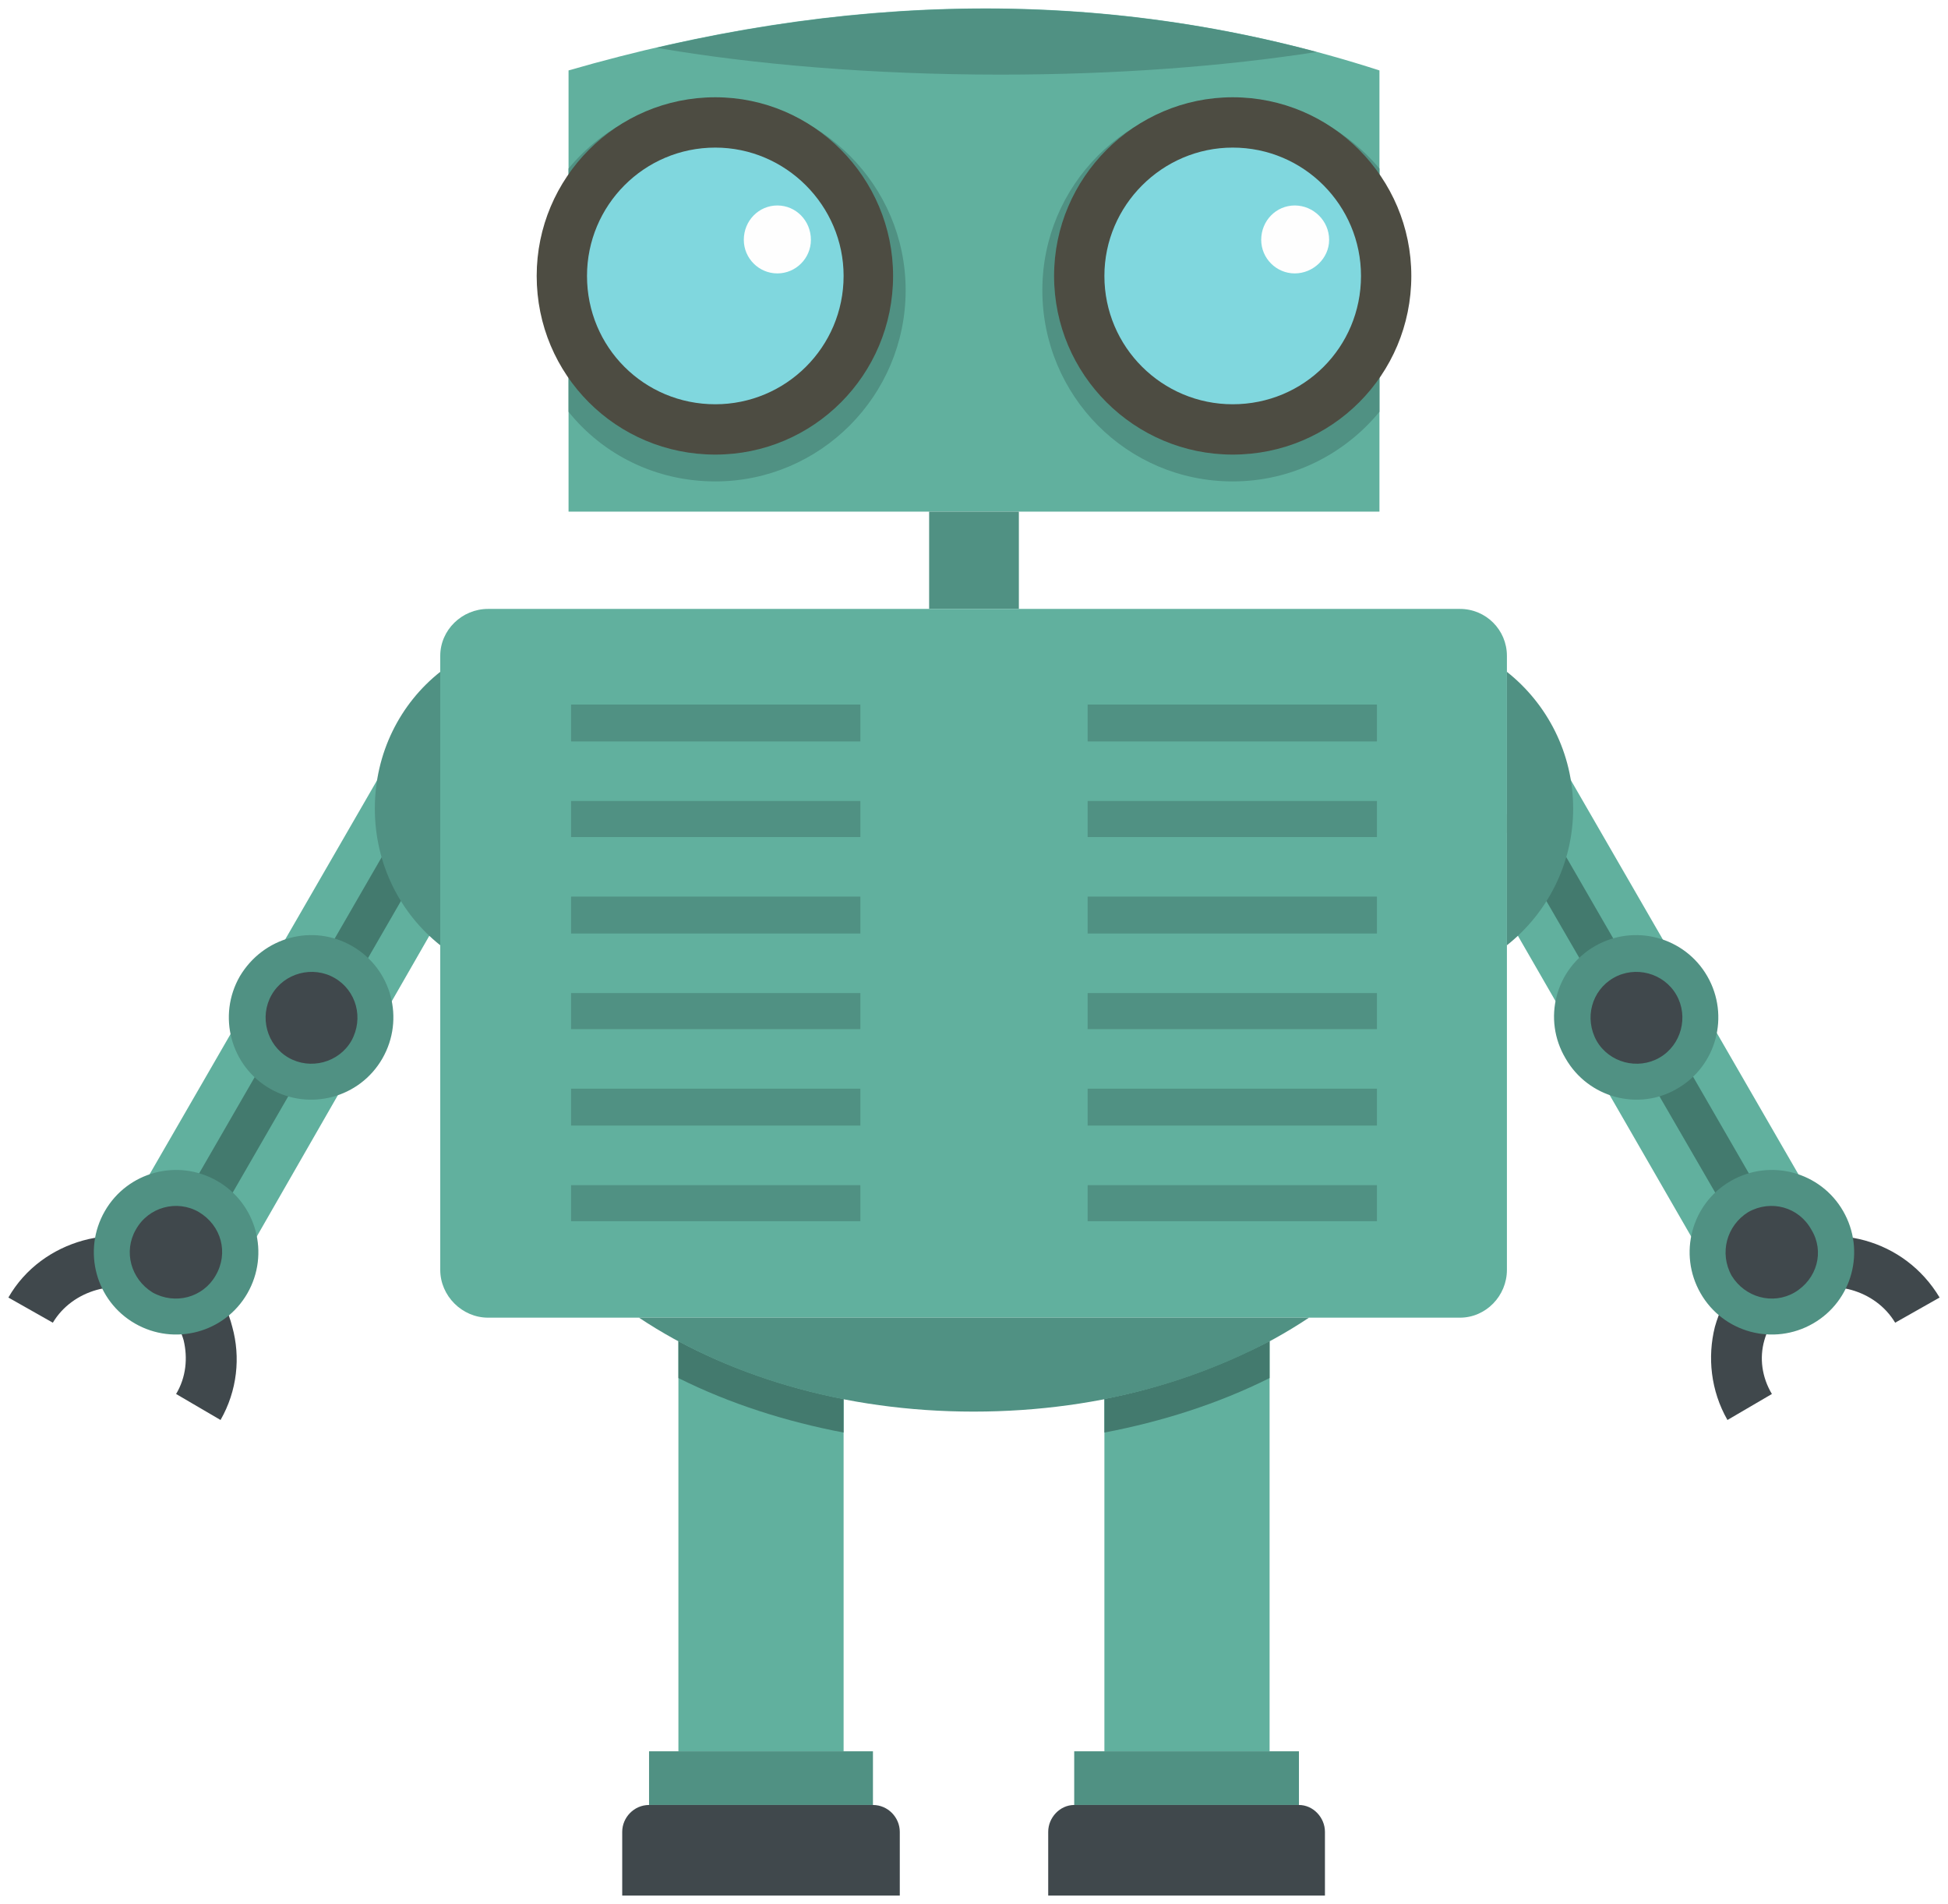
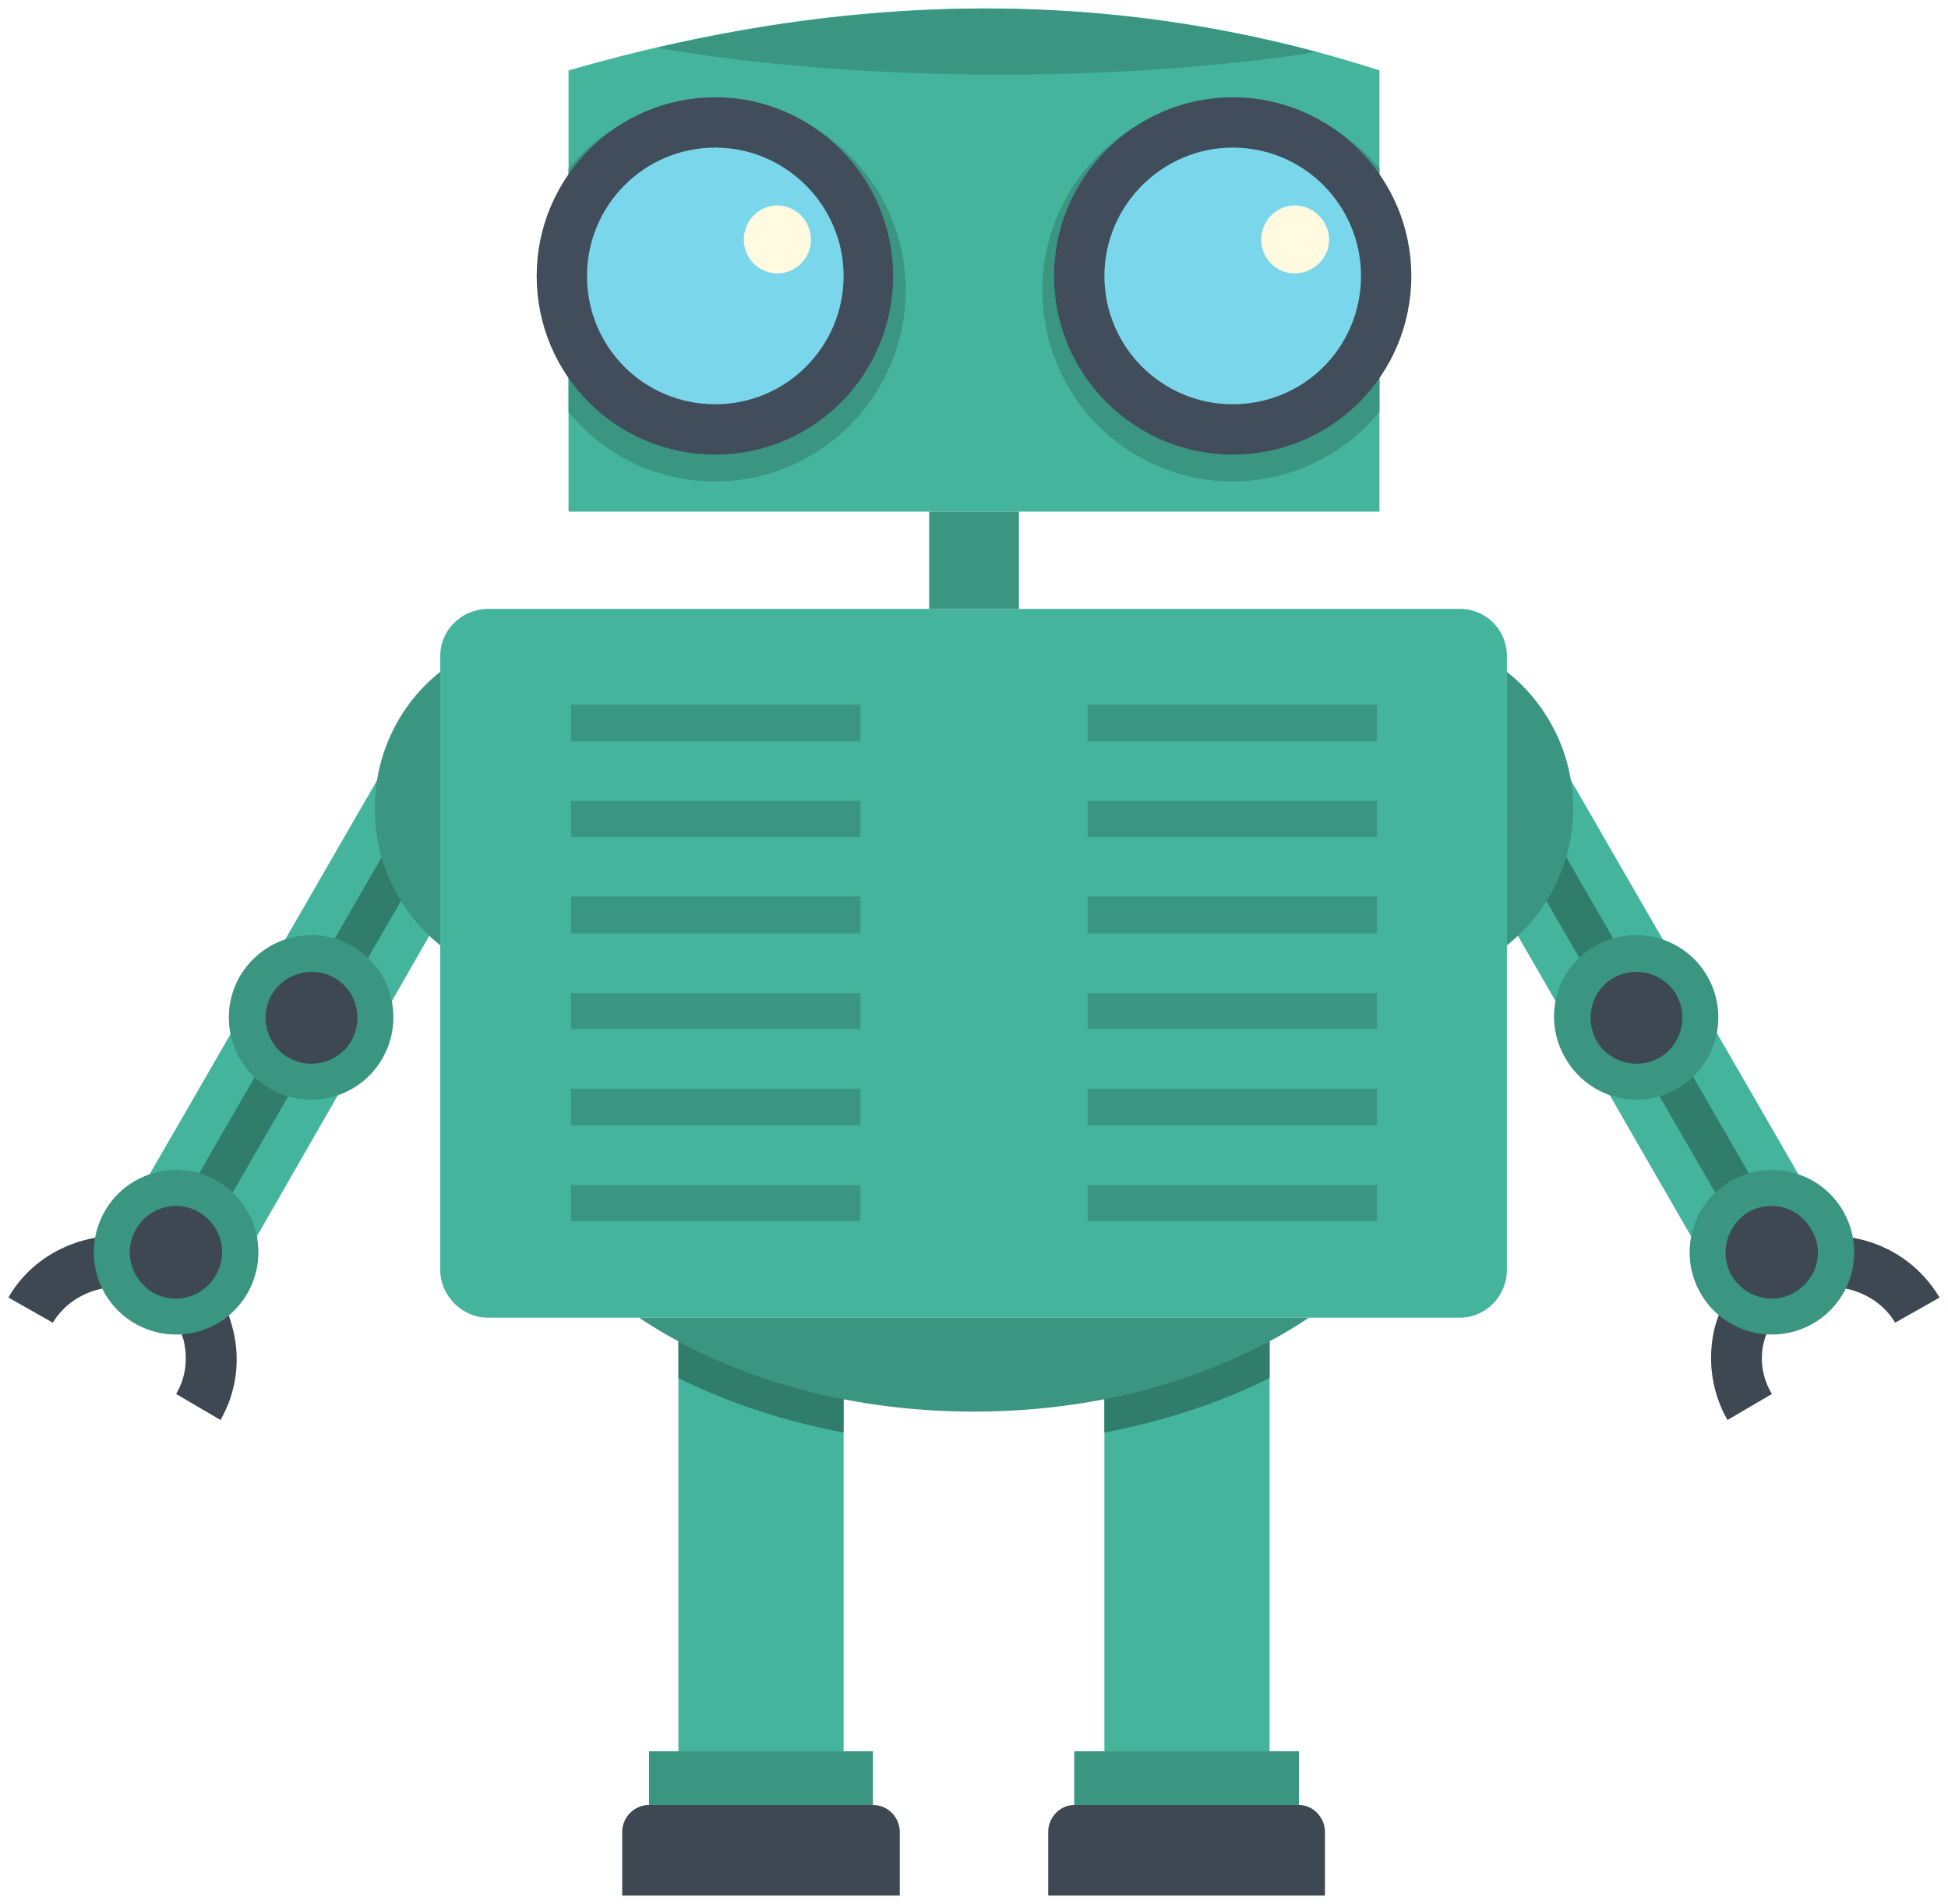
<svg xmlns="http://www.w3.org/2000/svg" width="464.8" height="454.2" viewBox="23.6 28.9 464.8 454.2">
  <g>
-     <path d="m25.6 338.429c4.002-7.003 10.605-11.605 17.808-13.606 7.204-2.001 15.207-1.201 22.009 3.001 7.003 4.002 11.806 10.404 13.606 17.607 2.001 7.203 1.201 15.207-2.801 22.21l-10.604-6.203c2.401-4.002 2.801-8.604 1.801-12.806-1.2-4.202-4.002-8.003-8.003-10.404-4.002-2.201-8.604-2.801-12.806-1.601s-8.003 3.802-10.404 7.803z" fill="#40484c" />
+     <path d="m25.6 338.429c4.002-7.003 10.605-11.605 17.808-13.606 7.204-2.001 15.207-1.201 22.009 3.001 7.003 4.002 11.806 10.404 13.606 17.607 2.001 7.203 1.201 15.207-2.801 22.21l-10.604-6.203c2.401-4.002 2.801-8.604 1.801-12.806-1.2-4.202-4.002-8.003-8.003-10.404-4.002-2.201-8.604-2.801-12.806-1.601s-8.003 3.802-10.404 7.803z" fill="#3d4853" />
    <g clip-rule="evenodd" fill-rule="evenodd">
-       <path d="m113.838 214.576 14.807 8.603v24.411l-46.62 81.235-25.612-14.806z" fill="#61b09e" />
-       <path d="m122.642 219.577 6.003 3.602v4.402l-55.424 96.041-8.004-4.601z" fill="#437a6e" />
-       <path d="m107.636 254.593c9.404 5.402 12.605 17.408 7.203 26.812s-17.407 12.605-26.811 7.203c-9.405-5.402-12.606-17.408-7.204-26.812 5.603-9.404 17.408-12.606 26.812-7.203z" fill="#509183" />
-       <path d="m103.434 262.196c5.202 3.001 7.003 9.604 4.002 15.006-3.001 5.202-9.804 7.003-15.007 4.002-5.202-3.001-7.003-9.804-4.002-15.006 3.002-5.203 9.805-7.003 15.007-4.002z" fill="#40484c" />
-       <path d="m75.421 310.617c9.405 5.402 12.606 17.408 7.204 26.812s-17.408 12.605-26.812 7.203-12.605-17.407-7.203-26.811c5.403-9.405 17.407-12.607 26.811-7.204z" fill="#509183" />
-       <path d="m71.02 318.02c5.402 3.201 7.203 9.805 4.002 15.206-3.001 5.202-9.605 7.003-15.006 4.002-5.202-3.202-7.003-9.805-4.002-15.007 3-5.402 9.803-7.202 15.006-4.201z" fill="#40484c" />
-       <path d="m224.887 362.639v84.037h-39.417v-97.842c11.604 6.202 25.01 11.004 39.417 13.805z" fill="#61b09e" />
-       <path d="m224.887 362.639v8.004c-13.606-2.601-27.012-6.803-39.417-13.006v-8.804c11.604 6.203 25.01 11.005 39.417 13.806z" fill="#437a6e" />
-       <path d="m178.466 446.676h53.423v12.805h-53.423z" fill="#509183" />
-       <path d="m178.466 459.481h53.423c3.602 0 6.403 3.001 6.403 6.403v15.207h-66.229v-15.207c.001-3.401 2.802-6.403 6.403-6.403z" fill="#40484c" />
-       <path d="m159.258 45.702c64.429-18.608 129.056-20.809 193.484 0v105.246c-64.428 0-129.056 0-193.484 0 0-35.015 0-70.231 0-105.246z" fill="#61b09e" />
-       <path d="m180.268 40.3c52.622-12.205 105.045-13.006 157.468 1-21.81 3.402-47.621 5.402-75.433 5.402-30.413 0-58.826-2.401-82.035-6.402z" fill="#509183" />
-       <path d="m352.742 69.112v58.025c-8.404 10.204-21.009 16.607-35.015 16.607-25.211 0-45.42-20.409-45.42-45.62 0-25.011 20.209-45.419 45.42-45.419 14.006 0 26.611 6.403 35.015 16.407zm-193.484 58.025v-58.025c8.204-10.004 20.809-16.407 35.016-16.407 25.011 0 45.419 20.409 45.419 45.419 0 25.211-20.409 45.62-45.419 45.62-14.207 0-26.812-6.402-35.016-16.607z" fill="#509183" />
-       <path d="m194.274 52.105c23.41 0 42.418 19.208 42.418 42.619 0 23.611-19.008 42.618-42.418 42.618-23.611 0-42.619-19.008-42.619-42.618 0-23.411 19.008-42.619 42.619-42.619zm123.453 0c23.61 0 42.618 19.208 42.618 42.619 0 23.611-19.008 42.618-42.618 42.618-23.41 0-42.618-19.008-42.618-42.618 0-23.411 19.208-42.619 42.618-42.619z" fill="#4d4c42" />
-       <path d="m194.274 64.11c16.807 0 30.613 13.806 30.613 30.613 0 17.007-13.806 30.614-30.613 30.614-17.008 0-30.614-13.606-30.614-30.614 0-16.807 13.606-30.613 30.614-30.613z" fill="#80d7de" />
-       <path d="m209.08 77.916c4.402 0 8.003 3.601 8.003 8.203 0 4.402-3.602 8.003-8.003 8.003-4.402 0-8.004-3.601-8.004-8.003 0-4.602 3.602-8.203 8.004-8.203z" fill="#fefefe" />
-       <path d="m317.727 64.11c17.007 0 30.613 13.806 30.613 30.613 0 17.007-13.606 30.614-30.613 30.614-16.807 0-30.614-13.606-30.614-30.614 0-16.807 13.807-30.613 30.614-30.613z" fill="#80d7de" />
-       <path d="m332.533 77.916c4.401 0 8.203 3.601 8.203 8.203 0 4.402-3.802 8.003-8.203 8.003-4.402 0-8.004-3.601-8.004-8.003.001-4.602 3.602-8.203 8.004-8.203z" fill="#fefefe" />
-       <path d="m245.295 150.948h21.41v23.21h-21.41z" fill="#509183" />
-       <path d="m140.05 343.231h231.9c6.203 0 11.205-5.202 11.205-11.404v-146.464c0-6.203-5.002-11.205-11.205-11.205h-231.9c-6.203 0-11.405 5.002-11.405 11.205v146.464c0 6.202 5.202 11.404 11.405 11.404z" fill="#61b09e" />
-       <path d="m159.858 219.977h69.03v8.604c-23.01 0-46.02 0-69.03 0 0-2.801 0-5.802 0-8.604zm0 22.811h69.03v8.804c-23.01 0-46.02 0-69.03 0 0-3.002 0-5.803 0-8.804zm0 23.009h69.03v8.604c-23.01 0-46.02 0-69.03 0 0-2.801 0-5.802 0-8.604zm0 22.81h69.03v8.804c-23.01 0-46.02 0-69.03 0 0-3.001 0-5.802 0-8.804zm0 23.011h69.03v8.604h-69.03zm0-114.65h69.03v8.804h-69.03zm123.254 23.009h69.03v8.604c-23.01 0-46.02 0-69.03 0 0-2.801 0-5.802 0-8.604zm0 22.811h69.03v8.804c-23.01 0-46.02 0-69.03 0 0-3.002 0-5.803 0-8.804zm0 23.009h69.03v8.604c-23.01 0-46.02 0-69.03 0 0-2.801 0-5.802 0-8.604zm0 22.81h69.03v8.804c-23.01 0-46.02 0-69.03 0 0-3.001 0-5.802 0-8.804zm0 23.011h69.03v8.604h-69.03zm0-114.65h69.03v8.804h-69.03z" fill="#509183" />
-       <path d="m335.935 343.231c-21.009 14.006-49.021 22.41-80.035 22.41-30.814 0-58.826-8.404-79.835-22.41z" fill="#509183" />
-       <path d="m287.113 362.639v84.037h39.417v-97.842c-11.804 6.202-25.01 11.004-39.417 13.805z" fill="#61b09e" />
-       <path d="m287.113 362.639v8.004c13.606-2.601 27.012-6.803 39.417-13.006v-8.804c-11.804 6.203-25.01 11.005-39.417 13.806z" fill="#437a6e" />
-       <path d="m279.91 446.676h53.623v12.805h-53.623z" fill="#509183" />
-       <path d="m333.534 459.481h-53.624c-3.402 0-6.203 3.001-6.203 6.403v15.207h66.029v-15.207c0-3.401-2.801-6.403-6.202-6.403z" fill="#40484c" />
-       <path d="m128.645 254.393c-9.604-7.603-15.607-19.408-15.607-32.614s6.003-25.011 15.607-32.614z" fill="#509183" />
+       <path d="m113.838 214.576 14.807 8.603v24.411l-46.62 81.235-25.612-14.806z" fill="#44b59c" />
+       <path d="m122.642 219.577 6.003 3.602v4.402l-55.424 96.041-8.004-4.601z" fill="#307d6c" />
+       <path d="m107.636 254.593c9.404 5.402 12.605 17.408 7.203 26.812s-17.407 12.605-26.811 7.203c-9.405-5.402-12.606-17.408-7.204-26.812 5.603-9.404 17.408-12.606 26.812-7.203z" fill="#3a9581" />
+       <path d="m103.434 262.196c5.202 3.001 7.003 9.604 4.002 15.006-3.001 5.202-9.804 7.003-15.007 4.002-5.202-3.001-7.003-9.804-4.002-15.006 3.002-5.203 9.805-7.003 15.007-4.002z" fill="#3d4853" />
+       <path d="m75.421 310.617c9.405 5.402 12.606 17.408 7.204 26.812s-17.408 12.605-26.812 7.203-12.605-17.407-7.203-26.811c5.403-9.405 17.407-12.607 26.811-7.204z" fill="#3a9581" />
+       <path d="m71.02 318.02c5.402 3.201 7.203 9.805 4.002 15.206-3.001 5.202-9.605 7.003-15.006 4.002-5.202-3.202-7.003-9.805-4.002-15.007 3-5.402 9.803-7.202 15.006-4.201z" fill="#3d4853" />
+       <path d="m224.887 362.639v84.037h-39.417v-97.842c11.604 6.202 25.01 11.004 39.417 13.805z" fill="#44b59c" />
+       <path d="m224.887 362.639v8.004c-13.606-2.601-27.012-6.803-39.417-13.006v-8.804c11.604 6.203 25.01 11.005 39.417 13.806z" fill="#307d6c" />
+       <path d="m178.466 446.676h53.423v12.805h-53.423z" fill="#3a9581" />
+       <path d="m178.466 459.481h53.423c3.602 0 6.403 3.001 6.403 6.403v15.207h-66.229v-15.207c.001-3.401 2.802-6.403 6.403-6.403z" fill="#3d4853" />
+       <path d="m159.258 45.702c64.429-18.608 129.056-20.809 193.484 0v105.246c-64.428 0-129.056 0-193.484 0 0-35.015 0-70.231 0-105.246z" fill="#44b59c" />
+       <path d="m180.268 40.3c52.622-12.205 105.045-13.006 157.468 1-21.81 3.402-47.621 5.402-75.433 5.402-30.413 0-58.826-2.401-82.035-6.402z" fill="#3a9581" />
+       <path d="m352.742 69.112v58.025c-8.404 10.204-21.009 16.607-35.015 16.607-25.211 0-45.42-20.409-45.42-45.62 0-25.011 20.209-45.419 45.42-45.419 14.006 0 26.611 6.403 35.015 16.407zm-193.484 58.025v-58.025c8.204-10.004 20.809-16.407 35.016-16.407 25.011 0 45.419 20.409 45.419 45.419 0 25.211-20.409 45.62-45.419 45.62-14.207 0-26.812-6.402-35.016-16.607z" fill="#3a9581" />
+       <path d="m194.274 52.105c23.41 0 42.418 19.208 42.418 42.619 0 23.611-19.008 42.618-42.418 42.618-23.611 0-42.619-19.008-42.619-42.618 0-23.411 19.008-42.619 42.619-42.619zm123.453 0c23.61 0 42.618 19.208 42.618 42.619 0 23.611-19.008 42.618-42.618 42.618-23.41 0-42.618-19.008-42.618-42.618 0-23.411 19.208-42.619 42.618-42.619z" fill="#414d5a" />
+       <path d="m194.274 64.11c16.807 0 30.613 13.806 30.613 30.613 0 17.007-13.806 30.614-30.613 30.614-17.008 0-30.614-13.606-30.614-30.614 0-16.807 13.606-30.613 30.614-30.613z" fill="#79d6eb" />
+       <path d="m209.08 77.916c4.402 0 8.003 3.601 8.003 8.203 0 4.402-3.602 8.003-8.003 8.003-4.402 0-8.004-3.601-8.004-8.003 0-4.602 3.602-8.203 8.004-8.203z" fill="#fffae0" />
+       <path d="m317.727 64.11c17.007 0 30.613 13.806 30.613 30.613 0 17.007-13.606 30.614-30.613 30.614-16.807 0-30.614-13.606-30.614-30.614 0-16.807 13.807-30.613 30.614-30.613z" fill="#79d6eb" />
+       <path d="m332.533 77.916c4.401 0 8.203 3.601 8.203 8.203 0 4.402-3.802 8.003-8.203 8.003-4.402 0-8.004-3.601-8.004-8.003.001-4.602 3.602-8.203 8.004-8.203z" fill="#fffae0" />
+       <path d="m245.295 150.948h21.41v23.21h-21.41z" fill="#3a9581" />
+       <path d="m140.05 343.231h231.9c6.203 0 11.205-5.202 11.205-11.404v-146.464c0-6.203-5.002-11.205-11.205-11.205h-231.9c-6.203 0-11.405 5.002-11.405 11.205v146.464c0 6.202 5.202 11.404 11.405 11.404z" fill="#44b59c" />
+       <path d="m159.858 219.977h69.03v8.604c-23.01 0-46.02 0-69.03 0 0-2.801 0-5.802 0-8.604zm0 22.811h69.03v8.804c-23.01 0-46.02 0-69.03 0 0-3.002 0-5.803 0-8.804zm0 23.009h69.03v8.604c-23.01 0-46.02 0-69.03 0 0-2.801 0-5.802 0-8.604zm0 22.81h69.03v8.804c-23.01 0-46.02 0-69.03 0 0-3.001 0-5.802 0-8.804zm0 23.011h69.03v8.604h-69.03zm0-114.65h69.03v8.804h-69.03zm123.254 23.009h69.03v8.604c-23.01 0-46.02 0-69.03 0 0-2.801 0-5.802 0-8.604zm0 22.811h69.03v8.804c-23.01 0-46.02 0-69.03 0 0-3.002 0-5.803 0-8.804zm0 23.009h69.03v8.604c-23.01 0-46.02 0-69.03 0 0-2.801 0-5.802 0-8.604zm0 22.81h69.03v8.804c-23.01 0-46.02 0-69.03 0 0-3.001 0-5.802 0-8.804zm0 23.011h69.03v8.604h-69.03zm0-114.65h69.03v8.804h-69.03z" fill="#3a9581" />
+       <path d="m335.935 343.231c-21.009 14.006-49.021 22.41-80.035 22.41-30.814 0-58.826-8.404-79.835-22.41z" fill="#3a9581" />
+       <path d="m287.113 362.639v84.037h39.417v-97.842c-11.804 6.202-25.01 11.004-39.417 13.805z" fill="#44b59c" />
+       <path d="m287.113 362.639v8.004c13.606-2.601 27.012-6.803 39.417-13.006v-8.804c-11.804 6.203-25.01 11.005-39.417 13.806z" fill="#307d6c" />
+       <path d="m279.91 446.676h53.623v12.805h-53.623z" fill="#3a9581" />
+       <path d="m333.534 459.481h-53.624c-3.402 0-6.203 3.001-6.203 6.403v15.207h66.029v-15.207c0-3.401-2.801-6.403-6.202-6.403z" fill="#3d4853" />
+       <path d="m128.645 254.393c-9.604-7.603-15.607-19.408-15.607-32.614s6.003-25.011 15.607-32.614z" fill="#3a9581" />
    </g>
-     <path d="m486.4 338.429c-4.202-7.003-10.605-11.605-17.808-13.606s-15.207-1.201-22.21 3.001c-7.003 4.002-11.605 10.404-13.606 17.607-1.801 7.203-1.001 15.207 3.001 22.21l10.604-6.203c-2.401-4.002-3.001-8.604-1.801-12.806 1.201-4.202 3.802-8.003 8.003-10.404 4.002-2.201 8.604-2.801 12.806-1.601s8.003 3.802 10.404 7.803z" fill="#40484c" />
-     <path clip-rule="evenodd" d="m398.161 214.576-15.006 8.603v24.411l46.82 81.235 25.611-14.806z" fill="#61b09e" fill-rule="evenodd" />
-     <path clip-rule="evenodd" d="m389.358 219.577-6.203 3.602v4.402l55.624 96.041 8.004-4.601z" fill="#437a6e" fill-rule="evenodd" />
-     <path clip-rule="evenodd" d="m404.164 254.593c-9.404 5.402-12.605 17.408-7.003 26.812 5.402 9.404 17.407 12.605 26.611 7.203 9.404-5.402 12.606-17.408 7.204-26.812s-17.408-12.606-26.812-7.203z" fill="#509183" fill-rule="evenodd" />
-     <path clip-rule="evenodd" d="m408.566 262.196c-5.202 3.001-7.003 9.604-4.002 15.006 3.001 5.202 9.804 7.003 15.006 4.002s7.003-9.804 4.002-15.006c-3.001-5.203-9.804-7.003-15.006-4.002z" fill="#40484c" fill-rule="evenodd" />
-     <path clip-rule="evenodd" d="m436.578 310.617c-9.405 5.402-12.605 17.408-7.204 26.812 5.402 9.404 17.408 12.605 26.812 7.203s12.605-17.407 7.203-26.811c-5.402-9.405-17.406-12.607-26.811-7.204z" fill="#509183" fill-rule="evenodd" />
-     <path clip-rule="evenodd" d="m440.78 318.02c-5.202 3.201-7.003 9.805-4.002 15.206 3.201 5.202 9.805 7.003 15.006 4.002 5.402-3.202 7.204-9.805 4.002-15.007-3-5.402-9.604-7.202-15.006-4.201z" fill="#40484c" fill-rule="evenodd" />
-     <path clip-rule="evenodd" d="m383.155 254.393c9.604-7.603 15.807-19.408 15.807-32.614s-6.203-25.011-15.807-32.614z" fill="#509183" fill-rule="evenodd" />
+     <path d="m486.4 338.429c-4.202-7.003-10.605-11.605-17.808-13.606s-15.207-1.201-22.21 3.001c-7.003 4.002-11.605 10.404-13.606 17.607-1.801 7.203-1.001 15.207 3.001 22.21l10.604-6.203c-2.401-4.002-3.001-8.604-1.801-12.806 1.201-4.202 3.802-8.003 8.003-10.404 4.002-2.201 8.604-2.801 12.806-1.601s8.003 3.802 10.404 7.803z" fill="#3d4853" />
+     <path clip-rule="evenodd" d="m398.161 214.576-15.006 8.603v24.411l46.82 81.235 25.611-14.806z" fill="#44b59c" fill-rule="evenodd" />
+     <path clip-rule="evenodd" d="m389.358 219.577-6.203 3.602v4.402l55.624 96.041 8.004-4.601z" fill="#307d6c" fill-rule="evenodd" />
+     <path clip-rule="evenodd" d="m404.164 254.593c-9.404 5.402-12.605 17.408-7.003 26.812 5.402 9.404 17.407 12.605 26.611 7.203 9.404-5.402 12.606-17.408 7.204-26.812s-17.408-12.606-26.812-7.203z" fill="#3a9581" fill-rule="evenodd" />
+     <path clip-rule="evenodd" d="m408.566 262.196c-5.202 3.001-7.003 9.604-4.002 15.006 3.001 5.202 9.804 7.003 15.006 4.002s7.003-9.804 4.002-15.006c-3.001-5.203-9.804-7.003-15.006-4.002z" fill="#3d4853" fill-rule="evenodd" />
+     <path clip-rule="evenodd" d="m436.578 310.617c-9.405 5.402-12.605 17.408-7.204 26.812 5.402 9.404 17.408 12.605 26.812 7.203s12.605-17.407 7.203-26.811c-5.402-9.405-17.406-12.607-26.811-7.204z" fill="#3a9581" fill-rule="evenodd" />
+     <path clip-rule="evenodd" d="m440.78 318.02c-5.202 3.201-7.003 9.805-4.002 15.206 3.201 5.202 9.805 7.003 15.006 4.002 5.402-3.202 7.204-9.805 4.002-15.007-3-5.402-9.604-7.202-15.006-4.201z" fill="#3d4853" fill-rule="evenodd" />
+     <path clip-rule="evenodd" d="m383.155 254.393c9.604-7.603 15.807-19.408 15.807-32.614s-6.203-25.011-15.807-32.614z" fill="#3a9581" fill-rule="evenodd" />
  </g>
</svg>
